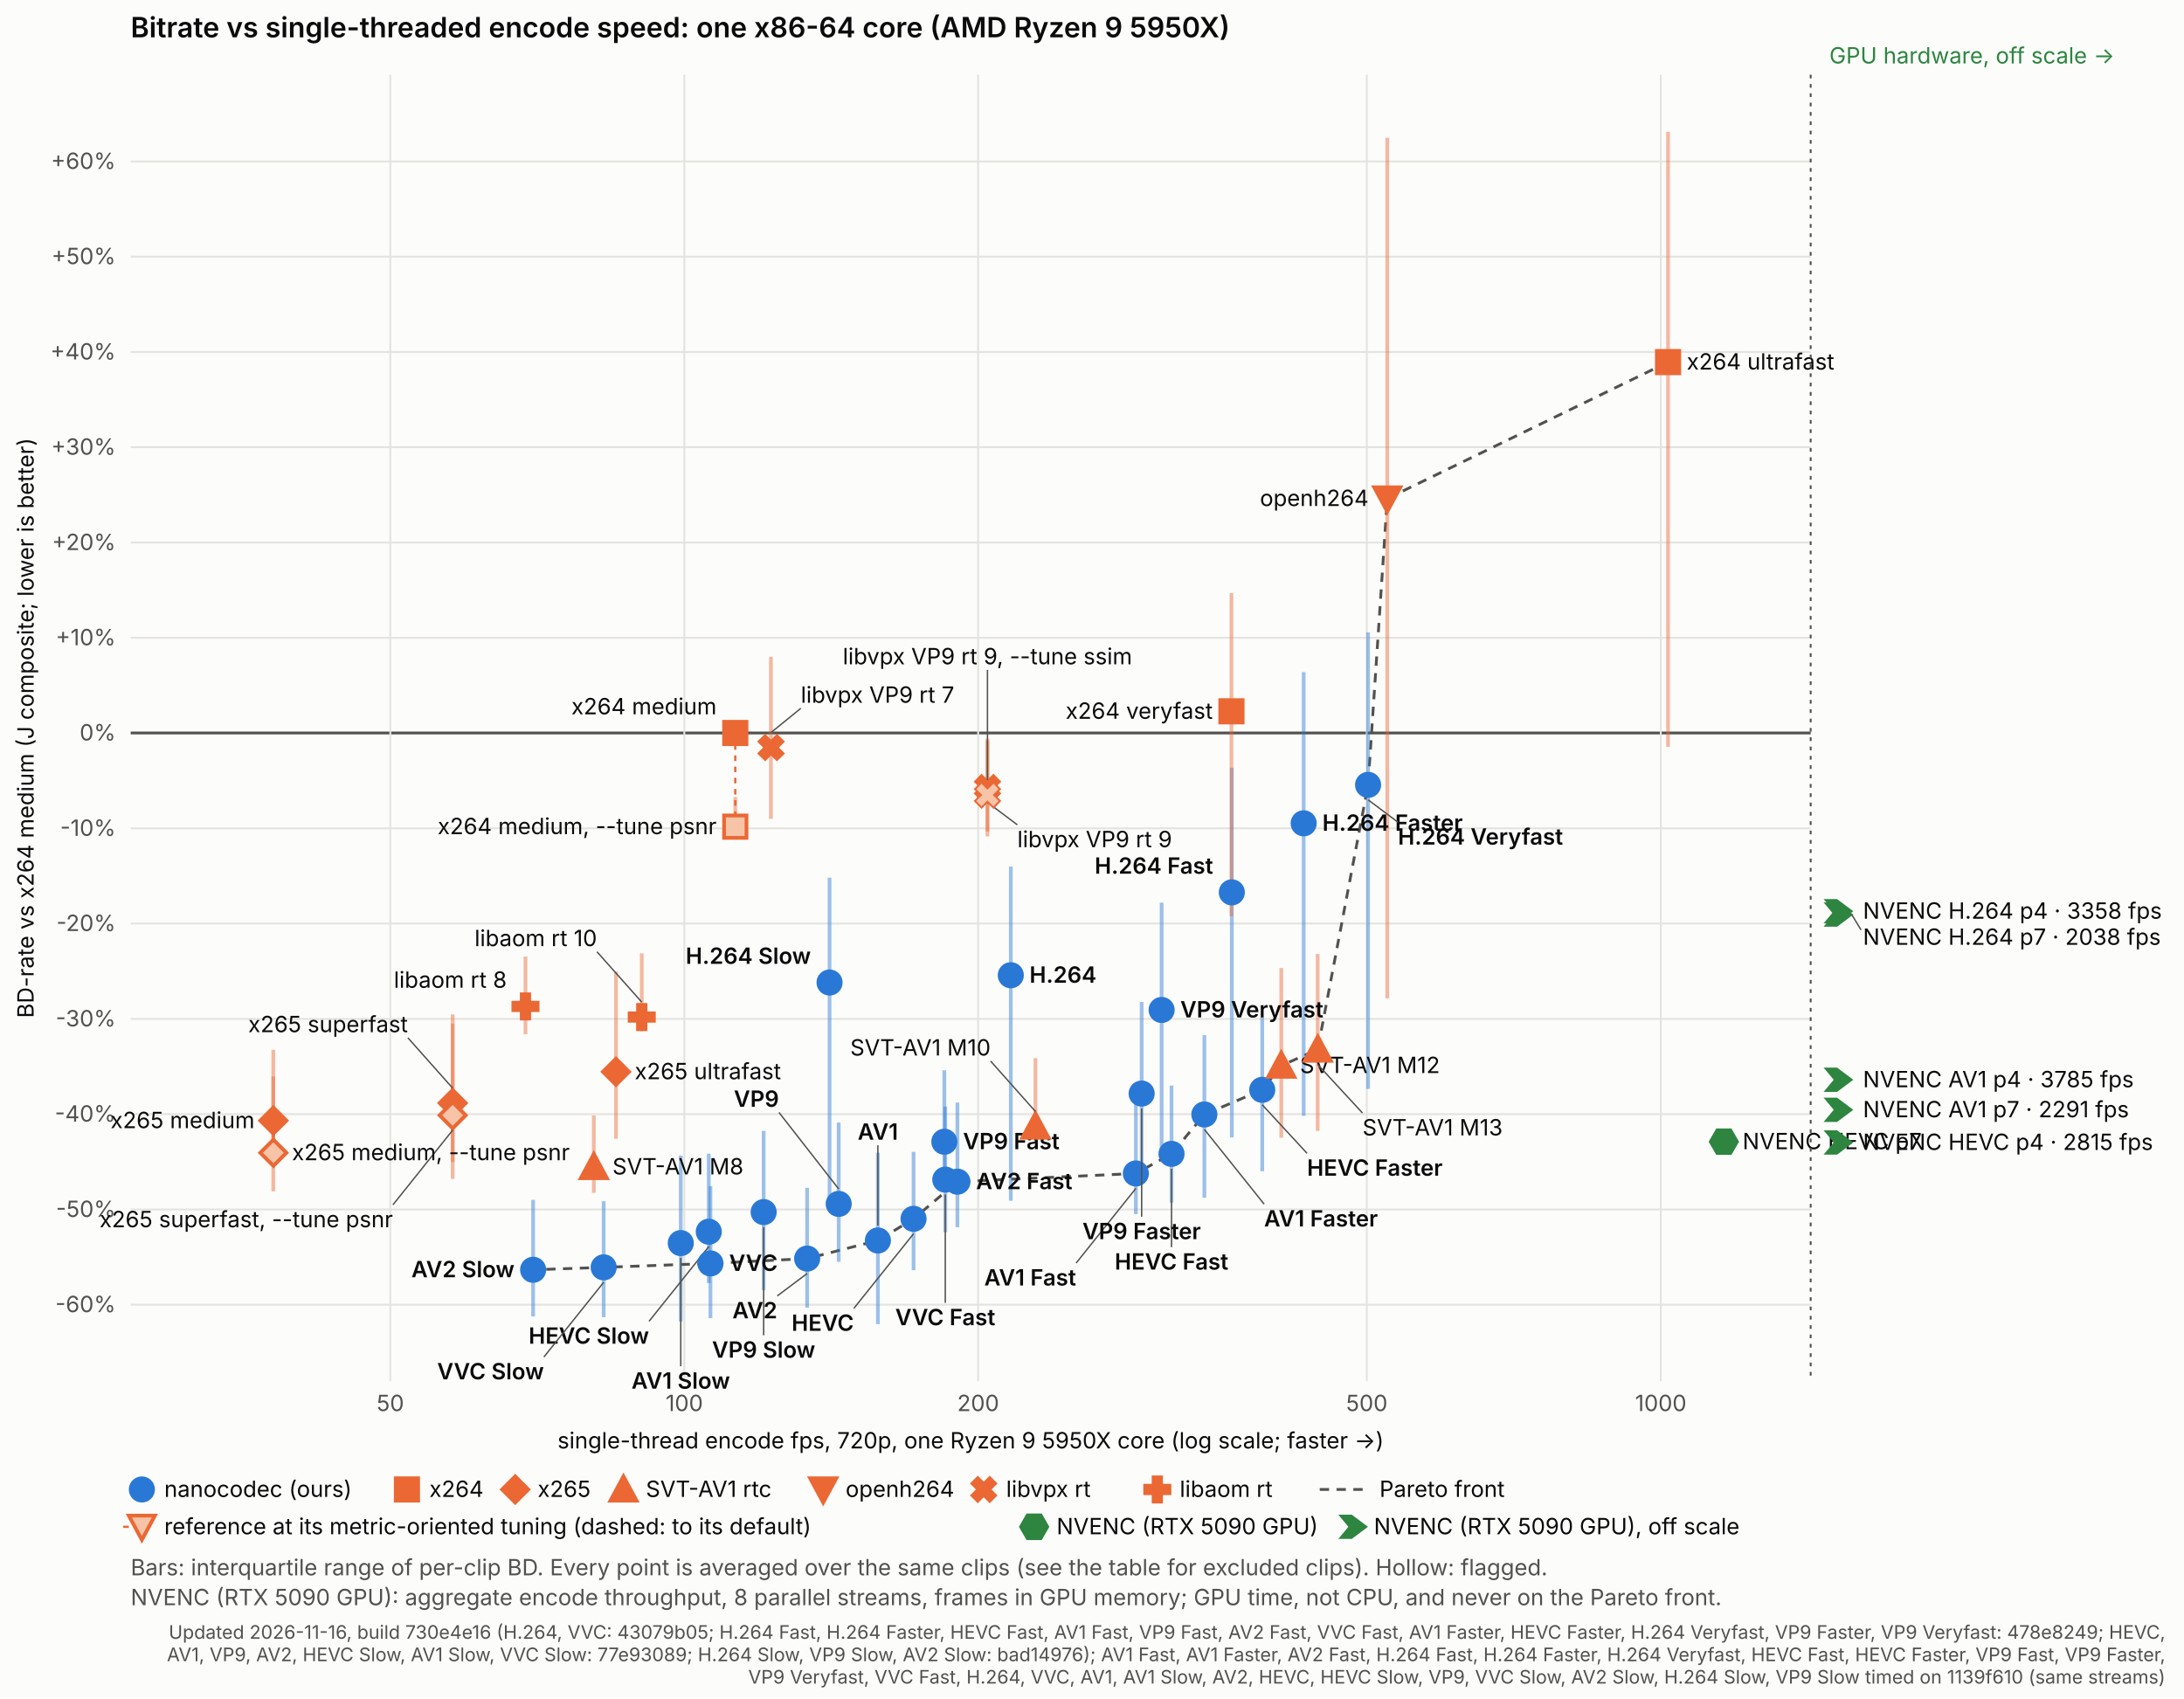
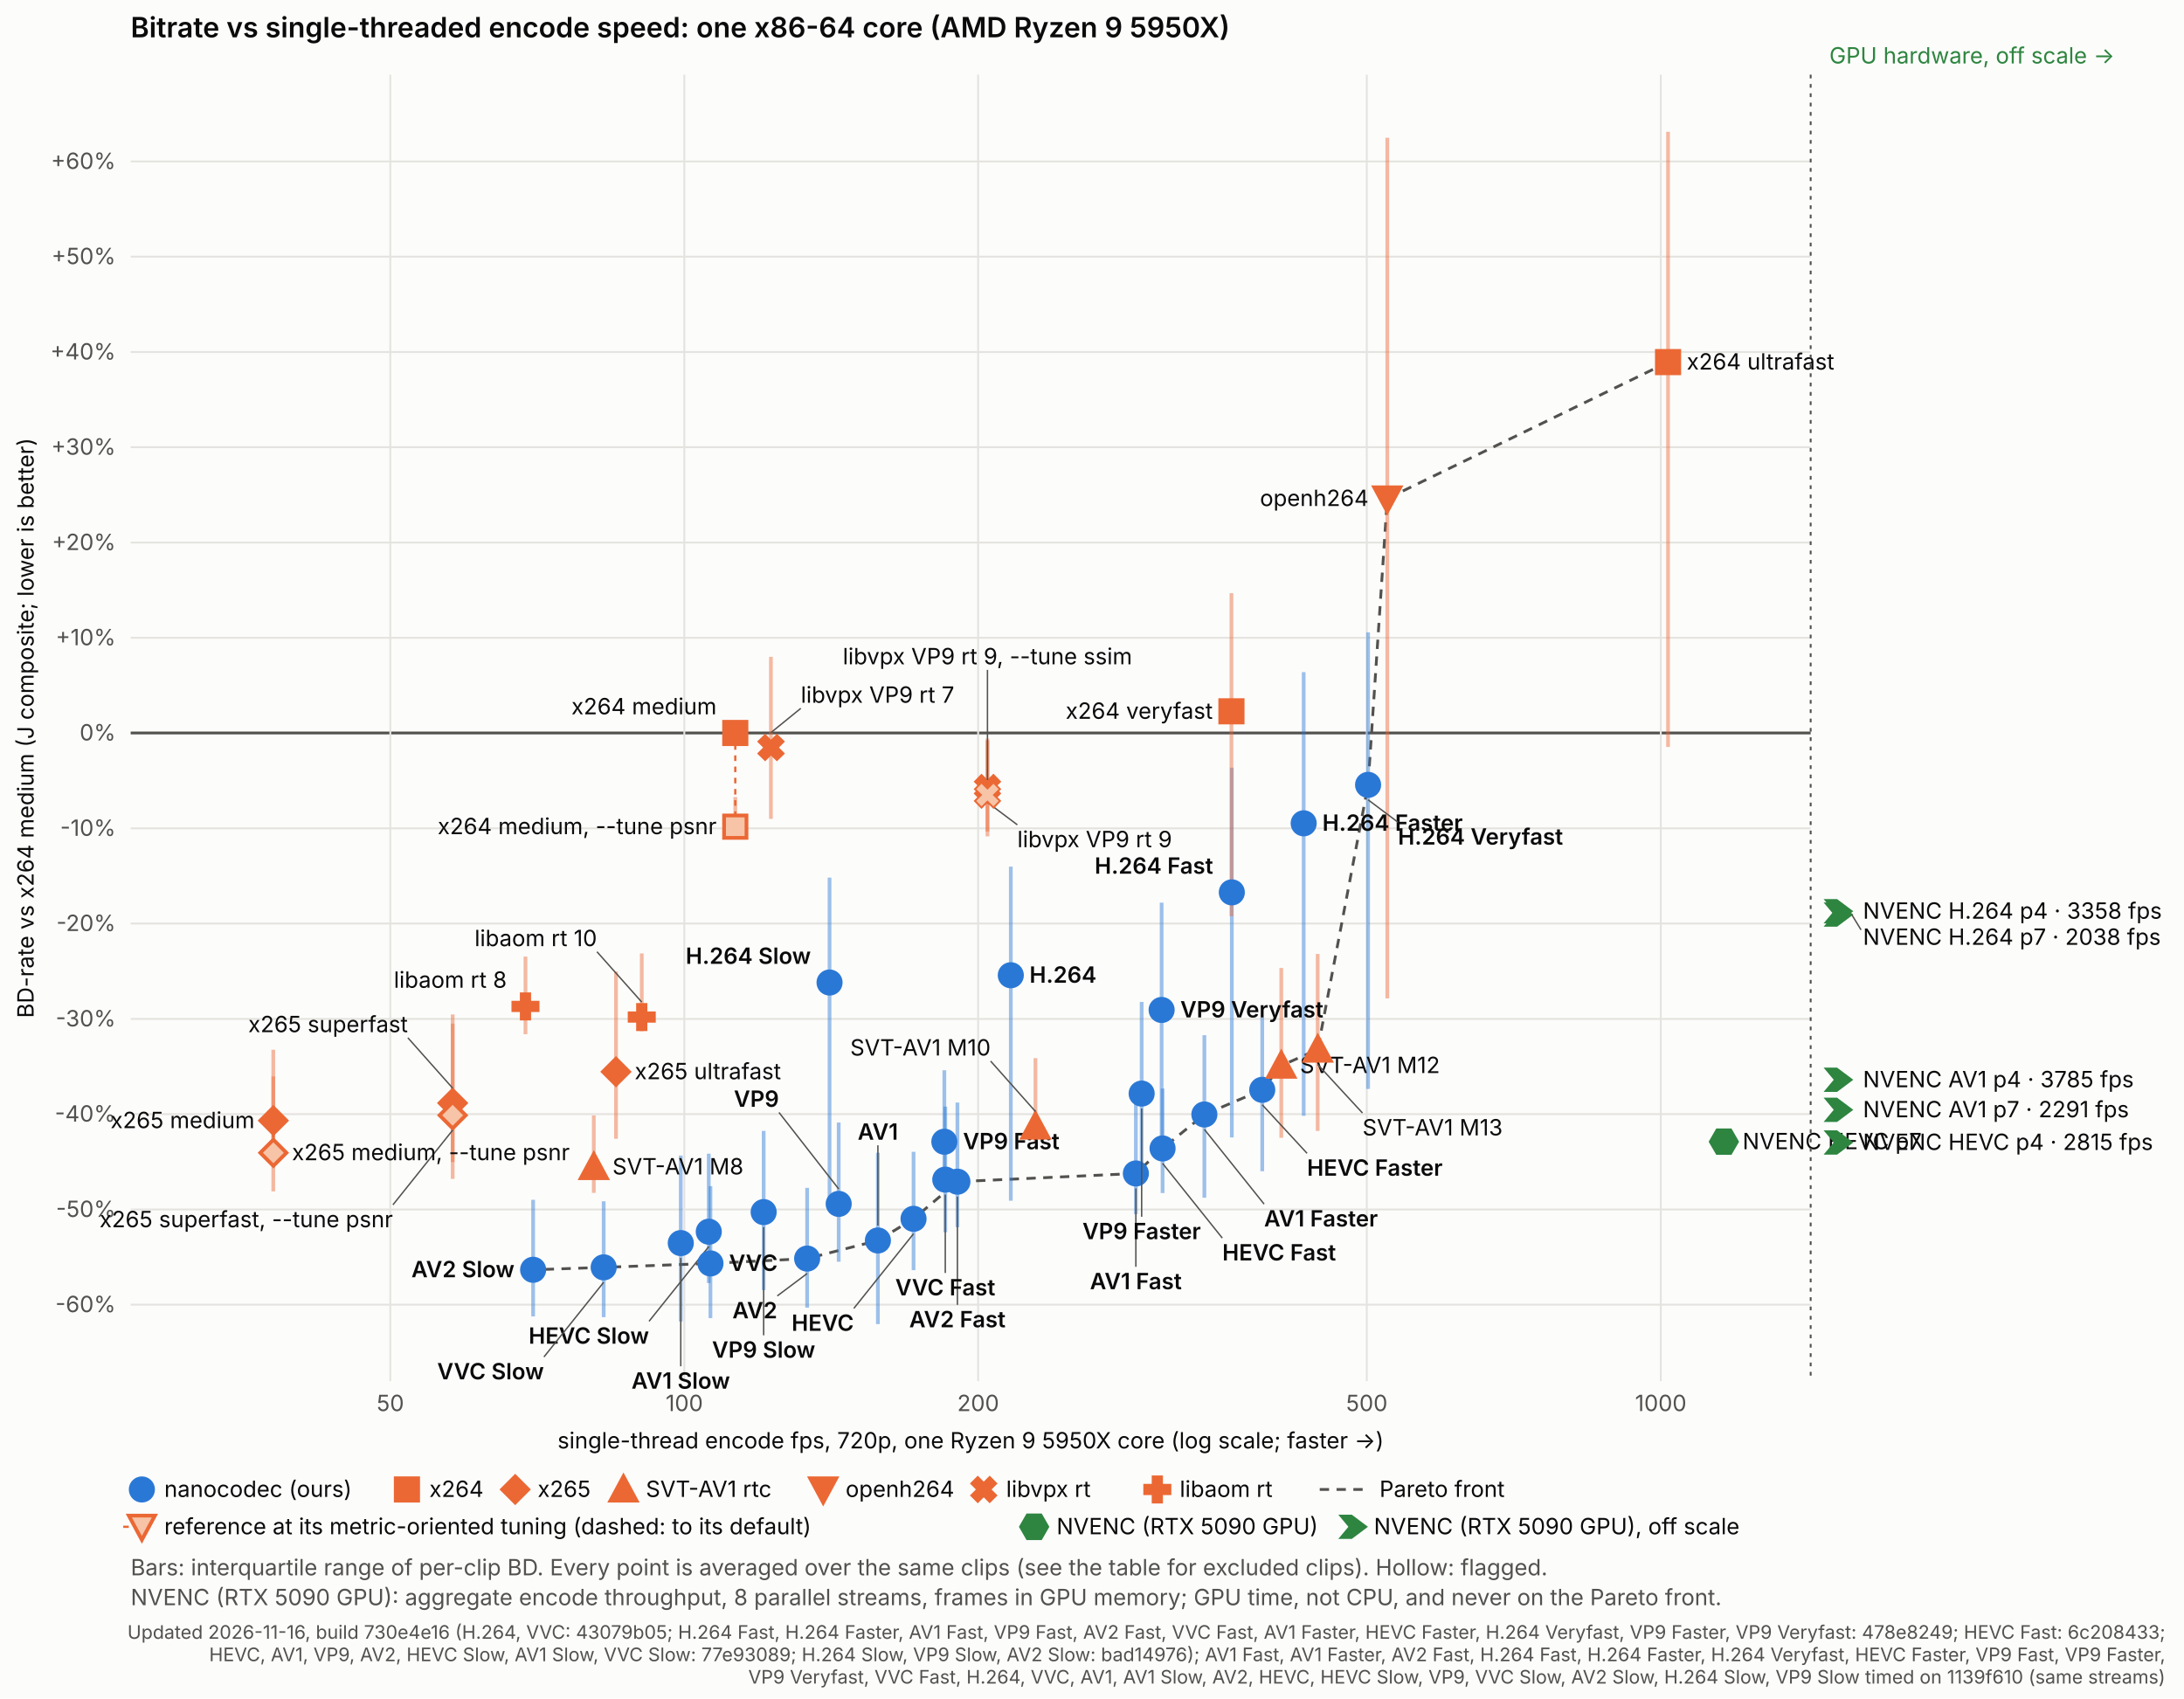
<svg xmlns="http://www.w3.org/2000/svg" viewBox="0 0 1170 910" width="1170" height="910" font-family="system-ui, -apple-system, Segoe UI, sans-serif" font-size="12">
  <rect width="1170" height="910" fill="#fcfcfb" />
  <text x="70" y="20" font-size="15" font-weight="600" fill="#0b0b0b">Bitrate vs single-threaded encode speed: one x86-64 core (AMD Ryzen 9 5950X)</text>
  <text x="70" y="35" fill="#52514e" />
  <line x1="70" x2="970" y1="699.0" y2="699.0" stroke="#e4e3df" stroke-width="1" />
  <text x="62" y="703.0" text-anchor="end" fill="#52514e">-60%</text>
  <line x1="70" x2="970" y1="648.0" y2="648.0" stroke="#e4e3df" stroke-width="1" />
  <text x="62" y="652.0" text-anchor="end" fill="#52514e">-50%</text>
  <line x1="70" x2="970" y1="596.9" y2="596.9" stroke="#e4e3df" stroke-width="1" />
  <text x="62" y="600.9" text-anchor="end" fill="#52514e">-40%</text>
  <line x1="70" x2="970" y1="545.9" y2="545.9" stroke="#e4e3df" stroke-width="1" />
  <text x="62" y="549.9" text-anchor="end" fill="#52514e">-30%</text>
  <line x1="70" x2="970" y1="494.8" y2="494.8" stroke="#e4e3df" stroke-width="1" />
  <text x="62" y="498.8" text-anchor="end" fill="#52514e">-20%</text>
  <line x1="70" x2="970" y1="443.8" y2="443.8" stroke="#e4e3df" stroke-width="1" />
  <text x="62" y="447.8" text-anchor="end" fill="#52514e">-10%</text>
  <line x1="70" x2="970" y1="392.7" y2="392.7" stroke="#52514e" stroke-width="1.5" />
  <text x="62" y="396.7" text-anchor="end" fill="#52514e">0%</text>
  <line x1="70" x2="970" y1="341.7" y2="341.7" stroke="#e4e3df" stroke-width="1" />
  <text x="62" y="345.7" text-anchor="end" fill="#52514e">+10%</text>
  <line x1="70" x2="970" y1="290.7" y2="290.7" stroke="#e4e3df" stroke-width="1" />
  <text x="62" y="294.7" text-anchor="end" fill="#52514e">+20%</text>
  <line x1="70" x2="970" y1="239.6" y2="239.6" stroke="#e4e3df" stroke-width="1" />
  <text x="62" y="243.6" text-anchor="end" fill="#52514e">+30%</text>
  <line x1="70" x2="970" y1="188.6" y2="188.6" stroke="#e4e3df" stroke-width="1" />
  <text x="62" y="192.6" text-anchor="end" fill="#52514e">+40%</text>
  <line x1="70" x2="970" y1="137.5" y2="137.5" stroke="#e4e3df" stroke-width="1" />
  <text x="62" y="141.5" text-anchor="end" fill="#52514e">+50%</text>
  <line x1="70" x2="970" y1="86.5" y2="86.5" stroke="#e4e3df" stroke-width="1" />
  <text x="62" y="90.5" text-anchor="end" fill="#52514e">+60%</text>
  <line x1="209.1" x2="209.1" y1="40" y2="740" stroke="#e4e3df" />
  <text x="209.1" y="756" text-anchor="middle" fill="#52514e">50</text>
  <line x1="366.6" x2="366.6" y1="40" y2="740" stroke="#e4e3df" />
  <text x="366.6" y="756" text-anchor="middle" fill="#52514e">100</text>
  <line x1="524.0" x2="524.0" y1="40" y2="740" stroke="#e4e3df" />
  <text x="524.0" y="756" text-anchor="middle" fill="#52514e">200</text>
  <line x1="732.2" x2="732.2" y1="40" y2="740" stroke="#e4e3df" />
  <text x="732.2" y="756" text-anchor="middle" fill="#52514e">500</text>
  <line x1="889.7" x2="889.7" y1="40" y2="740" stroke="#e4e3df" />
  <text x="889.7" y="756" text-anchor="middle" fill="#52514e">1000</text>
  <text x="520.0" y="776" text-anchor="middle" fill="#0b0b0b">single-thread encode fps, 720p, one Ryzen 9 5950X core (log scale; faster →)</text>
  <text transform="translate(18,390.0) rotate(-90)" text-anchor="middle" fill="#0b0b0b">BD-rate vs x264 medium (J composite; lower is better)</text>
-   <polyline points="893.6,194.0 743.2,267.1 732.9,420.5 705.9,562.3 686.4,570.9 676.2,583.9 645.2,597.1 627.6,618.2 608.5,628.7 512.9,633.1 489.4,653.0 470.3,664.6 432.4,674.3 380.6,676.9 323.4,679.0 285.6,680.3" fill="none" stroke="#52514e" stroke-width="1.5" stroke-dasharray="5 4" />
+   <polyline points="893.6,194.0 743.2,267.1 732.9,420.5 705.9,562.3 686.4,570.9 676.2,583.9 645.2,597.1 622.8,615.3 608.5,628.7 512.9,633.1 489.4,653.0 470.3,664.6 432.4,674.3 380.6,676.9 323.4,679.0 285.6,680.3" fill="none" stroke="#52514e" stroke-width="1.5" stroke-dasharray="5 4" />
  <line x1="393.9" y1="392.7" x2="393.9" y2="442.9" stroke="#eb6834" stroke-width="1.2" stroke-dasharray="3 3" />
  <line x1="242.5" y1="591.0" x2="242.5" y2="597.5" stroke="#eb6834" stroke-width="1.2" stroke-dasharray="3 3" />
  <line x1="146.4" y1="600.4" x2="146.4" y2="617.6" stroke="#eb6834" stroke-width="1.2" stroke-dasharray="3 3" />
  <line x1="529.0" y1="421.9" x2="529.0" y2="425.9" stroke="#eb6834" stroke-width="1.2" stroke-dasharray="3 3" />
  <line x1="393.9" x2="393.9" y1="392.7" y2="392.7" stroke="#eb6834" stroke-opacity="0.45" stroke-width="2" />
  <line x1="444.4" x2="444.4" y1="644.6" y2="470.2" stroke="#2a78d6" stroke-opacity="0.45" stroke-width="2" />
  <line x1="541.5" x2="541.5" y1="643.3" y2="464.3" stroke="#2a78d6" stroke-opacity="0.45" stroke-width="2" />
  <line x1="659.9" x2="659.9" y1="609.4" y2="411.3" stroke="#2a78d6" stroke-opacity="0.45" stroke-width="2" />
  <line x1="698.4" x2="698.4" y1="597.8" y2="360.1" stroke="#2a78d6" stroke-opacity="0.45" stroke-width="2" />
  <line x1="732.9" x2="732.9" y1="583.4" y2="338.8" stroke="#2a78d6" stroke-opacity="0.45" stroke-width="2" />
  <line x1="379.7" x2="379.7" y1="687.4" y2="618.1" stroke="#2a78d6" stroke-opacity="0.45" stroke-width="2" />
  <line x1="489.4" x2="489.4" y1="680.5" y2="617.1" stroke="#2a78d6" stroke-opacity="0.45" stroke-width="2" />
-   <line x1="627.6" x2="627.6" y1="644.3" y2="581.6" stroke="#2a78d6" stroke-opacity="0.45" stroke-width="2" />
+   <line x1="622.8" x2="622.8" y1="639.2" y2="583.2" stroke="#2a78d6" stroke-opacity="0.45" stroke-width="2" />
  <line x1="676.2" x2="676.2" y1="627.5" y2="545.0" stroke="#2a78d6" stroke-opacity="0.45" stroke-width="2" />
  <line x1="364.7" x2="364.7" y1="708.0" y2="619.1" stroke="#2a78d6" stroke-opacity="0.45" stroke-width="2" />
  <line x1="470.3" x2="470.3" y1="709.4" y2="617.6" stroke="#2a78d6" stroke-opacity="0.45" stroke-width="2" />
  <line x1="608.5" x2="608.5" y1="650.5" y2="581.3" stroke="#2a78d6" stroke-opacity="0.45" stroke-width="2" />
  <line x1="645.2" x2="645.2" y1="641.7" y2="554.6" stroke="#2a78d6" stroke-opacity="0.45" stroke-width="2" />
  <line x1="409.1" x2="409.1" y1="691.2" y2="605.9" stroke="#2a78d6" stroke-opacity="0.45" stroke-width="2" />
  <line x1="449.3" x2="449.3" y1="676.0" y2="601.4" stroke="#2a78d6" stroke-opacity="0.45" stroke-width="2" />
  <line x1="505.9" x2="505.9" y1="636.0" y2="573.4" stroke="#2a78d6" stroke-opacity="0.45" stroke-width="2" />
  <line x1="611.6" x2="611.6" y1="623.4" y2="536.8" stroke="#2a78d6" stroke-opacity="0.45" stroke-width="2" />
  <line x1="622.3" x2="622.3" y1="617.2" y2="483.6" stroke="#2a78d6" stroke-opacity="0.45" stroke-width="2" />
  <line x1="285.6" x2="285.6" y1="705.3" y2="642.8" stroke="#2a78d6" stroke-opacity="0.45" stroke-width="2" />
  <line x1="432.4" x2="432.4" y1="700.6" y2="636.4" stroke="#2a78d6" stroke-opacity="0.45" stroke-width="2" />
  <line x1="512.9" x2="512.9" y1="657.5" y2="590.7" stroke="#2a78d6" stroke-opacity="0.45" stroke-width="2" />
  <line x1="323.4" x2="323.4" y1="705.7" y2="643.6" stroke="#2a78d6" stroke-opacity="0.45" stroke-width="2" />
  <line x1="380.6" x2="380.6" y1="706.2" y2="635.5" stroke="#2a78d6" stroke-opacity="0.45" stroke-width="2" />
  <line x1="506.4" x2="506.4" y1="660.2" y2="592.9" stroke="#2a78d6" stroke-opacity="0.45" stroke-width="2" />
  <line x1="743.2" x2="743.2" y1="534.9" y2="73.8" stroke="#eb6834" stroke-opacity="0.45" stroke-width="2" />
  <line x1="893.6" x2="893.6" y1="400.2" y2="70.6" stroke="#eb6834" stroke-opacity="0.45" stroke-width="2" />
  <line x1="659.7" x2="659.7" y1="490.9" y2="317.8" stroke="#eb6834" stroke-opacity="0.45" stroke-width="2" />
  <line x1="330.0" x2="330.0" y1="610.1" y2="520.5" stroke="#eb6834" stroke-opacity="0.45" stroke-width="2" />
  <line x1="242.5" x2="242.5" y1="622.6" y2="543.5" stroke="#eb6834" stroke-opacity="0.45" stroke-width="2" />
  <line x1="146.4" x2="146.4" y1="613.8" y2="562.4" stroke="#eb6834" stroke-opacity="0.45" stroke-width="2" />
  <line x1="318.1" x2="318.1" y1="639.1" y2="597.6" stroke="#eb6834" stroke-opacity="0.45" stroke-width="2" />
  <line x1="554.7" x2="554.7" y1="611.6" y2="566.9" stroke="#eb6834" stroke-opacity="0.45" stroke-width="2" />
  <line x1="686.4" x2="686.4" y1="609.6" y2="518.6" stroke="#eb6834" stroke-opacity="0.45" stroke-width="2" />
  <line x1="705.9" x2="705.9" y1="605.9" y2="511.1" stroke="#eb6834" stroke-opacity="0.45" stroke-width="2" />
  <line x1="413.0" x2="413.0" y1="438.7" y2="351.9" stroke="#eb6834" stroke-opacity="0.45" stroke-width="2" />
  <line x1="529.0" x2="529.0" y1="445.5" y2="396.7" stroke="#eb6834" stroke-opacity="0.45" stroke-width="2" />
  <line x1="281.5" x2="281.5" y1="554.1" y2="512.5" stroke="#eb6834" stroke-opacity="0.45" stroke-width="2" />
  <line x1="343.8" x2="343.8" y1="552.5" y2="510.8" stroke="#eb6834" stroke-opacity="0.45" stroke-width="2" />
  <line x1="393.9" x2="393.9" y1="445.3" y2="427.0" stroke="#eb6834" stroke-opacity="0.45" stroke-width="2" />
  <line x1="242.5" x2="242.5" y1="631.6" y2="548.4" stroke="#eb6834" stroke-opacity="0.45" stroke-width="2" />
  <line x1="146.4" x2="146.4" y1="638.3" y2="576.7" stroke="#eb6834" stroke-opacity="0.45" stroke-width="2" />
  <line x1="529.0" x2="529.0" y1="448.1" y2="395.7" stroke="#eb6834" stroke-opacity="0.45" stroke-width="2" />
  <g>
    <rect x="387.9" y="386.7" width="12" height="12" fill="#eb6834" stroke="#eb6834" stroke-width="2" />
  </g>
  <text x="383.9" y="382.7" text-anchor="end" fill="#0b0b0b">x264 medium</text>
  <g>
    <circle cx="444.4" cy="526.4" r="6" fill="#2a78d6" stroke="#2a78d6" stroke-width="2" />
  </g>
  <text x="434.4" y="516.4" text-anchor="end" fill="#0b0b0b" font-weight="600">H.264 Slow</text>
  <g>
    <circle cx="541.5" cy="522.5" r="6" fill="#2a78d6" stroke="#2a78d6" stroke-width="2" />
  </g>
  <text x="551.5" y="526.5" text-anchor="start" fill="#0b0b0b" font-weight="600">H.264</text>
  <g>
    <circle cx="659.9" cy="478.1" r="6" fill="#2a78d6" stroke="#2a78d6" stroke-width="2" />
  </g>
  <text x="649.9" y="468.1" text-anchor="end" fill="#0b0b0b" font-weight="600">H.264 Fast</text>
  <g>
    <circle cx="698.4" cy="441.1" r="6" fill="#2a78d6" stroke="#2a78d6" stroke-width="2" />
  </g>
  <text x="708.4" y="445.1" text-anchor="start" fill="#0b0b0b" font-weight="600">H.264 Faster</text>
  <g>
    <circle cx="732.9" cy="420.5" r="6" fill="#2a78d6" stroke="#2a78d6" stroke-width="2" />
  </g>
  <line x1="732.9" y1="428.5" x2="748.9" y2="440.5" stroke="#52514e" stroke-width="0.75" />
  <text x="748.9" y="452.5" text-anchor="start" fill="#0b0b0b" font-weight="600">H.264 Veryfast</text>
  <g>
    <circle cx="379.7" cy="659.9" r="6" fill="#2a78d6" stroke="#2a78d6" stroke-width="2" />
  </g>
  <line x1="379.7" y1="667.9" x2="347.7" y2="707.9" stroke="#52514e" stroke-width="0.75" />
  <text x="347.7" y="719.9" text-anchor="end" fill="#0b0b0b" font-weight="600">HEVC Slow</text>
  <g>
    <circle cx="489.4" cy="653.0" r="6" fill="#2a78d6" stroke="#2a78d6" stroke-width="2" />
  </g>
  <line x1="489.4" y1="661.0" x2="457.4" y2="701.0" stroke="#52514e" stroke-width="0.75" />
  <text x="457.4" y="713.0" text-anchor="end" fill="#0b0b0b" font-weight="600">HEVC</text>
  <g>
-     <circle cx="627.6" cy="618.2" r="6" fill="#2a78d6" stroke="#2a78d6" stroke-width="2" />
-   </g>
-   <line x1="627.6" y1="626.2" x2="627.6" y2="668.2" stroke="#52514e" stroke-width="0.75" />
-   <text x="627.6" y="680.2" text-anchor="middle" fill="#0b0b0b" font-weight="600">HEVC Fast</text>
+     <circle cx="622.8" cy="615.3" r="6" fill="#2a78d6" stroke="#2a78d6" stroke-width="2" />
+   </g>
+   <line x1="622.8" y1="623.3" x2="654.8" y2="663.3" stroke="#52514e" stroke-width="0.75" />
+   <text x="654.8" y="675.3" text-anchor="start" fill="#0b0b0b" font-weight="600">HEVC Fast</text>
  <g>
    <circle cx="676.2" cy="583.9" r="6" fill="#2a78d6" stroke="#2a78d6" stroke-width="2" />
  </g>
  <line x1="676.2" y1="591.9" x2="700.2" y2="617.9" stroke="#52514e" stroke-width="0.75" />
  <text x="700.2" y="629.9" text-anchor="start" fill="#0b0b0b" font-weight="600">HEVC Faster</text>
  <g>
    <circle cx="364.7" cy="666.0" r="6" fill="#2a78d6" stroke="#2a78d6" stroke-width="2" />
  </g>
  <line x1="364.7" y1="674.0" x2="364.7" y2="732.0" stroke="#52514e" stroke-width="0.75" />
  <text x="364.7" y="744.0" text-anchor="middle" fill="#0b0b0b" font-weight="600">AV1 Slow</text>
  <g>
    <circle cx="470.3" cy="664.6" r="6" fill="#2a78d6" stroke="#2a78d6" stroke-width="2" />
  </g>
  <line x1="470.3" y1="656.6" x2="470.3" y2="613.6" stroke="#52514e" stroke-width="0.75" />
  <text x="470.3" y="610.6" text-anchor="middle" fill="#0b0b0b" font-weight="600">AV1</text>
  <g>
    <circle cx="608.5" cy="628.7" r="6" fill="#2a78d6" stroke="#2a78d6" stroke-width="2" />
  </g>
-   <line x1="608.5" y1="636.7" x2="576.5" y2="676.7" stroke="#52514e" stroke-width="0.75" />
-   <text x="576.5" y="688.7" text-anchor="end" fill="#0b0b0b" font-weight="600">AV1 Fast</text>
+   <line x1="608.5" y1="636.7" x2="608.5" y2="678.7" stroke="#52514e" stroke-width="0.75" />
+   <text x="608.5" y="690.7" text-anchor="middle" fill="#0b0b0b" font-weight="600">AV1 Fast</text>
  <g>
    <circle cx="645.2" cy="597.1" r="6" fill="#2a78d6" stroke="#2a78d6" stroke-width="2" />
  </g>
  <line x1="645.2" y1="605.1" x2="677.2" y2="645.1" stroke="#52514e" stroke-width="0.75" />
  <text x="677.2" y="657.1" text-anchor="start" fill="#0b0b0b" font-weight="600">AV1 Faster</text>
  <g>
    <circle cx="409.1" cy="649.4" r="6" fill="#2a78d6" stroke="#2a78d6" stroke-width="2" />
  </g>
  <line x1="409.1" y1="657.4" x2="409.1" y2="715.4" stroke="#52514e" stroke-width="0.75" />
  <text x="409.1" y="727.4" text-anchor="middle" fill="#0b0b0b" font-weight="600">VP9 Slow</text>
  <g>
    <circle cx="449.3" cy="645.0" r="6" fill="#2a78d6" stroke="#2a78d6" stroke-width="2" />
  </g>
  <line x1="449.3" y1="637.0" x2="417.3" y2="596.0" stroke="#52514e" stroke-width="0.75" />
  <text x="417.3" y="593.0" text-anchor="end" fill="#0b0b0b" font-weight="600">VP9</text>
  <g>
    <circle cx="505.9" cy="611.7" r="6" fill="#2a78d6" stroke="#2a78d6" stroke-width="2" />
  </g>
  <text x="515.9" y="615.7" text-anchor="start" fill="#0b0b0b" font-weight="600">VP9 Fast</text>
  <g>
    <circle cx="611.6" cy="585.9" r="6" fill="#2a78d6" stroke="#2a78d6" stroke-width="2" />
  </g>
  <line x1="611.6" y1="593.9" x2="611.6" y2="651.9" stroke="#52514e" stroke-width="0.75" />
  <text x="611.6" y="663.9" text-anchor="middle" fill="#0b0b0b" font-weight="600">VP9 Faster</text>
  <g>
    <circle cx="622.3" cy="541.1" r="6" fill="#2a78d6" stroke="#2a78d6" stroke-width="2" />
  </g>
  <text x="632.3" y="545.1" text-anchor="start" fill="#0b0b0b" font-weight="600">VP9 Veryfast</text>
  <g>
    <circle cx="285.6" cy="680.3" r="6" fill="#2a78d6" stroke="#2a78d6" stroke-width="2" />
  </g>
  <text x="275.6" y="684.3" text-anchor="end" fill="#0b0b0b" font-weight="600">AV2 Slow</text>
  <g>
    <circle cx="432.4" cy="674.3" r="6" fill="#2a78d6" stroke="#2a78d6" stroke-width="2" />
  </g>
  <line x1="432.4" y1="682.3" x2="416.4" y2="694.3" stroke="#52514e" stroke-width="0.75" />
  <text x="416.4" y="706.3" text-anchor="end" fill="#0b0b0b" font-weight="600">AV2</text>
  <g>
    <circle cx="512.9" cy="633.1" r="6" fill="#2a78d6" stroke="#2a78d6" stroke-width="2" />
  </g>
-   <text x="522.9" y="637.1" text-anchor="start" fill="#0b0b0b" font-weight="600">AV2 Fast</text>
+   <line x1="512.9" y1="641.1" x2="512.9" y2="699.1" stroke="#52514e" stroke-width="0.75" />
+   <text x="512.9" y="711.1" text-anchor="middle" fill="#0b0b0b" font-weight="600">AV2 Fast</text>
  <g>
    <circle cx="323.4" cy="679.0" r="6" fill="#2a78d6" stroke="#2a78d6" stroke-width="2" />
  </g>
  <line x1="323.4" y1="687.0" x2="291.4" y2="727.0" stroke="#52514e" stroke-width="0.75" />
  <text x="291.4" y="739.0" text-anchor="end" fill="#0b0b0b" font-weight="600">VVC Slow</text>
  <g>
    <circle cx="380.6" cy="676.9" r="6" fill="#2a78d6" stroke="#2a78d6" stroke-width="2" />
  </g>
  <text x="390.6" y="680.9" text-anchor="start" fill="#0b0b0b" font-weight="600">VVC</text>
  <g>
    <circle cx="506.4" cy="632.0" r="6" fill="#2a78d6" stroke="#2a78d6" stroke-width="2" />
  </g>
-   <line x1="506.4" y1="640.0" x2="506.4" y2="698.0" stroke="#52514e" stroke-width="0.75" />
-   <text x="506.4" y="710.0" text-anchor="middle" fill="#0b0b0b" font-weight="600">VVC Fast</text>
+   <line x1="506.4" y1="640.0" x2="506.4" y2="682.0" stroke="#52514e" stroke-width="0.75" />
+   <text x="506.4" y="694.0" text-anchor="middle" fill="#0b0b0b" font-weight="600">VVC Fast</text>
  <g>
    <polygon points="743.171,274.072 750.171,261.072 736.171,261.072" fill="#eb6834" stroke="#eb6834" stroke-width="2" />
  </g>
  <text x="733.2" y="271.1" text-anchor="end" fill="#0b0b0b">openh264</text>
  <g>
    <rect x="887.6" y="188.0" width="12" height="12" fill="#eb6834" stroke="#eb6834" stroke-width="2" />
  </g>
  <text x="903.6" y="198.0" text-anchor="start" fill="#0b0b0b">x264 ultrafast</text>
  <g>
    <rect x="653.7" y="375.1" width="12" height="12" fill="#eb6834" stroke="#eb6834" stroke-width="2" />
  </g>
  <text x="649.7" y="385.1" text-anchor="end" fill="#0b0b0b">x264 veryfast</text>
  <g>
    <polygon points="329.978,567.211 336.978,574.211 329.978,581.211 322.978,574.211" fill="#eb6834" stroke="#eb6834" stroke-width="2" />
  </g>
  <text x="340.0" y="578.2" text-anchor="start" fill="#0b0b0b">x265 ultrafast</text>
  <g>
    <polygon points="242.489,583.979 249.489,590.979 242.489,597.979 235.489,590.979" fill="#eb6834" stroke="#eb6834" stroke-width="2" />
  </g>
  <line x1="242.5" y1="583.0" x2="218.5" y2="556.0" stroke="#52514e" stroke-width="0.75" />
  <text x="218.5" y="553.0" text-anchor="end" fill="#0b0b0b">x265 superfast</text>
  <g>
    <polygon points="146.449,593.371 153.449,600.371 146.449,607.371 139.449,600.371" fill="#eb6834" stroke="#eb6834" stroke-width="2" />
  </g>
  <text x="136.4" y="604.4" text-anchor="end" fill="#0b0b0b">x265 medium</text>
  <g>
    <polygon points="318.125,618.237 325.125,631.237 311.125,631.237" fill="#eb6834" stroke="#eb6834" stroke-width="2" />
  </g>
  <text x="328.1" y="629.2" text-anchor="start" fill="#0b0b0b">SVT-AV1 M8</text>
  <g>
    <polygon points="554.706,596.55 561.706,609.55 547.706,609.55" fill="#eb6834" stroke="#eb6834" stroke-width="2" />
  </g>
  <line x1="554.7" y1="595.5" x2="530.7" y2="568.5" stroke="#52514e" stroke-width="0.75" />
  <text x="530.7" y="565.5" text-anchor="end" fill="#0b0b0b">SVT-AV1 M10</text>
  <g>
    <polygon points="686.399,563.927 693.399,576.927 679.399,576.927" fill="#eb6834" stroke="#eb6834" stroke-width="2" />
  </g>
  <text x="696.4" y="574.9" text-anchor="start" fill="#0b0b0b">SVT-AV1 M12</text>
  <g>
    <polygon points="705.948,555.336 712.948,568.336 698.948,568.336" fill="#eb6834" stroke="#eb6834" stroke-width="2" />
  </g>
  <line x1="705.9" y1="570.3" x2="729.9" y2="596.3" stroke="#52514e" stroke-width="0.75" />
  <text x="729.9" y="608.3" text-anchor="start" fill="#0b0b0b">SVT-AV1 M13</text>
  <g>
    <polygon points="416.2,393.8 419.8,397.3 416.6,400.5 419.8,403.7 416.2,407.2 413.0,404.1 409.9,407.2 406.3,403.7 409.5,400.5 406.3,397.3 409.9,393.8 413.0,397.0" fill="#eb6834" stroke="#eb6834" stroke-width="1" />
  </g>
  <line x1="413.0" y1="392.5" x2="429.0" y2="379.5" stroke="#52514e" stroke-width="0.75" />
  <text x="429.0" y="376.5" text-anchor="start" fill="#0b0b0b">libvpx VP9 rt 7</text>
  <g>
    <polygon points="532.2,415.2 535.7,418.8 532.5,421.9 535.7,425.1 532.2,428.7 529.0,425.5 525.8,428.7 522.3,425.1 525.5,421.9 522.3,418.8 525.8,415.2 529.0,418.4" fill="#eb6834" stroke="#eb6834" stroke-width="1" />
  </g>
  <line x1="529.0" y1="429.9" x2="545.0" y2="441.9" stroke="#52514e" stroke-width="0.75" />
  <text x="545.0" y="453.9" text-anchor="start" fill="#0b0b0b">libvpx VP9 rt 9</text>
  <g>
    <polygon points="279.0,532.2 284.0,532.2 284.0,536.7 288.5,536.7 288.5,541.7 284.0,541.7 284.0,546.2 279.0,546.2 279.0,541.7 274.5,541.7 274.5,536.7 279.0,536.7" fill="#eb6834" stroke="#eb6834" stroke-width="1" />
  </g>
  <text x="271.5" y="529.2" text-anchor="end" fill="#0b0b0b">libaom rt 8</text>
  <g>
    <polygon points="341.3,537.9 346.3,537.9 346.3,542.4 350.8,542.4 350.8,547.4 346.3,547.4 346.3,551.9 341.3,551.9 341.3,547.4 336.8,547.4 336.8,542.4 341.3,542.4" fill="#eb6834" stroke="#eb6834" stroke-width="1" />
  </g>
  <line x1="343.8" y1="536.9" x2="319.8" y2="509.9" stroke="#52514e" stroke-width="0.75" />
  <text x="319.8" y="506.9" text-anchor="end" fill="#0b0b0b">libaom rt 10</text>
  <g>
    <rect x="387.9" y="436.9" width="12" height="12" fill="#f7c4a8" stroke="#eb6834" stroke-width="2" />
  </g>
  <text x="383.9" y="446.9" text-anchor="end" fill="#0b0b0b">x264 medium, --tune psnr</text>
  <g>
    <polygon points="242.489,590.525 249.489,597.525 242.489,604.525 235.489,597.525" fill="#f7c4a8" stroke="#eb6834" stroke-width="2" />
  </g>
  <line x1="242.5" y1="605.5" x2="210.5" y2="645.5" stroke="#52514e" stroke-width="0.75" />
  <text x="210.5" y="657.5" text-anchor="end" fill="#0b0b0b">x265 superfast, --tune psnr</text>
  <g>
    <polygon points="146.449,610.622 153.449,617.622 146.449,624.622 139.449,617.622" fill="#f7c4a8" stroke="#eb6834" stroke-width="2" />
  </g>
  <text x="156.4" y="621.6" text-anchor="start" fill="#0b0b0b">x265 medium, --tune psnr</text>
  <g>
    <polygon points="532.2,419.2 535.7,422.8 532.5,425.9 535.7,429.1 532.2,432.7 529.0,429.5 525.8,432.7 522.3,429.1 525.5,425.9 522.3,422.8 525.8,419.2 529.0,422.4" fill="#f7c4a8" stroke="#eb6834" stroke-width="1" />
  </g>
  <line x1="529.0" y1="417.9" x2="529.0" y2="358.9" stroke="#52514e" stroke-width="0.75" />
  <text x="529.0" y="355.9" text-anchor="middle" fill="#0b0b0b">libvpx VP9 rt 9, --tune ssim</text>
  <g>
    <polygon points="930.5,611.7 927.0,617.7 920.0,617.7 916.5,611.7 920.0,605.6 927.0,605.6" fill="#2e8540" stroke="#2e8540" stroke-width="2" />
  </g>
  <text x="933.5" y="615.7" text-anchor="start" fill="#0b0b0b">NVENC HEVC p7</text>
  <line x1="970" x2="970" y1="40" y2="740" stroke="#52514e" stroke-dasharray="2 3" />
  <text x="980" y="34" fill="#2e8540">GPU hardware, off scale →</text>
  <g>
    <polygon points="978.0,482.2 984.0,482.2 992.0,488.2 984.0,494.2 978.0,494.2 983.0,488.2" fill="#2e8540" stroke="#2e8540" />
  </g>
  <text x="998" y="492.2" fill="#0b0b0b">NVENC H.264 p4 · 3358 fps</text>
  <g>
    <polygon points="978.0,484.0 984.0,484.0 992.0,490.0 984.0,496.0 978.0,496.0 983.0,490.0" fill="#2e8540" stroke="#2e8540" />
  </g>
  <line x1="992" y1="490.0" x2="997" y2="498.2" stroke="#52514e" stroke-width="0.75" />
  <text x="998" y="506.2" fill="#0b0b0b">NVENC H.264 p7 · 2038 fps</text>
  <g>
    <polygon points="978.0,572.5 984.0,572.5 992.0,578.5 984.0,584.5 978.0,584.5 983.0,578.5" fill="#2e8540" stroke="#2e8540" />
  </g>
  <text x="998" y="582.5" fill="#0b0b0b">NVENC AV1 p4 · 3785 fps</text>
  <g>
    <polygon points="978.0,588.6 984.0,588.6 992.0,594.6 984.0,600.6 978.0,600.6 983.0,594.6" fill="#2e8540" stroke="#2e8540" />
  </g>
  <text x="998" y="598.6" fill="#0b0b0b">NVENC AV1 p7 · 2291 fps</text>
  <g>
    <polygon points="978.0,606.1 984.0,606.1 992.0,612.1 984.0,618.1 978.0,618.1 983.0,612.1" fill="#2e8540" stroke="#2e8540" />
  </g>
  <text x="998" y="616.1" fill="#0b0b0b">NVENC HEVC p4 · 2815 fps</text>
  <circle cx="76.0" cy="798.0" r="6" fill="#2a78d6" stroke="#2a78d6" stroke-width="2" />
  <text x="88" y="802" fill="#0b0b0b">nanocodec (ours)</text>
  <rect x="212.0" y="792.0" width="12" height="12" fill="#eb6834" stroke="#eb6834" stroke-width="2" />
  <text x="230" y="802" fill="#0b0b0b">x264</text>
  <polygon points="276,791 283,798 276,805 269,798" fill="#eb6834" stroke="#eb6834" stroke-width="2" />
  <text x="288" y="802" fill="#0b0b0b">x265</text>
  <polygon points="334,791 341,804 327,804" fill="#eb6834" stroke="#eb6834" stroke-width="2" />
  <text x="346" y="802" fill="#0b0b0b">SVT-AV1 rtc</text>
  <polygon points="441,805 448,792 434,792" fill="#eb6834" stroke="#eb6834" stroke-width="2" />
  <text x="453" y="802" fill="#0b0b0b">openh264</text>
  <polygon points="530.2,791.3 533.7,794.8 530.5,798.0 533.7,801.2 530.2,804.7 527.0,801.5 523.8,804.7 520.3,801.2 523.5,798.0 520.3,794.8 523.8,791.3 527.0,794.5" fill="#eb6834" stroke="#eb6834" stroke-width="1" />
  <text x="539" y="802" fill="#0b0b0b">libvpx rt</text>
  <polygon points="617.5,791.0 622.5,791.0 622.5,795.5 627.0,795.5 627.0,800.5 622.5,800.5 622.5,805.0 617.5,805.0 617.5,800.5 613.0,800.5 613.0,795.5 617.5,795.5" fill="#eb6834" stroke="#eb6834" stroke-width="1" />
  <text x="632" y="802" fill="#0b0b0b">libaom rt</text>
  <line x1="707" x2="733" y1="798" y2="798" stroke="#52514e" stroke-width="1.5" stroke-dasharray="5 4" />
  <text x="739" y="802" fill="#0b0b0b">Pareto front</text>
  <line x1="66" x2="76" y1="818" y2="818" stroke="#eb6834" stroke-width="1.2" stroke-dasharray="3 3" />
  <polygon points="76,825 83,812 69,812" fill="#f7c4a8" stroke="#eb6834" stroke-width="2" />
  <text x="88" y="822" fill="#0b0b0b">reference at its metric-oriented tuning (dashed: to its default)</text>
  <polygon points="561.0,818.0 557.5,824.1 550.5,824.1 547.0,818.0 550.5,811.9 557.5,811.9" fill="#2e8540" stroke="#2e8540" stroke-width="2" />
  <text x="566" y="822" fill="#0b0b0b">NVENC (RTX 5090 GPU)</text>
  <polygon points="718.0,812.0 724.0,812.0 732.0,818.0 724.0,824.0 718.0,824.0 723.0,818.0" fill="#2e8540" stroke="#2e8540" />
  <text x="736" y="822" fill="#0b0b0b">NVENC (RTX 5090 GPU), off scale</text>
  <text x="70" y="844" fill="#52514e">Bars: interquartile range of per-clip BD. Every point is averaged over the same clips (see the table for excluded clips). Hollow: flagged.</text>
  <text x="70" y="860" fill="#52514e">NVENC (RTX 5090 GPU): aggregate encode throughput, 8 parallel streams, frames in GPU memory; GPU time, not CPU, and never on the Pareto front.</text>
-   <text x="1160" y="878" font-size="10" text-anchor="end" fill="#52514e">Updated 2026-11-16, build 730e4e16 (H.264, VVC: 43079b05; H.264 Fast, H.264 Faster, HEVC Fast, AV1 Fast, VP9 Fast, AV2 Fast, VVC Fast, AV1 Faster, HEVC Faster, H.264 Veryfast, VP9 Faster, VP9 Veryfast: 478e8249; HEVC,</text>
-   <text x="1160" y="890" font-size="10" text-anchor="end" fill="#52514e">AV1, VP9, AV2, HEVC Slow, AV1 Slow, VVC Slow: 77e93089; H.264 Slow, VP9 Slow, AV2 Slow: bad14976); AV1 Fast, AV1 Faster, AV2 Fast, H.264 Fast, H.264 Faster, H.264 Veryfast, HEVC Fast, HEVC Faster, VP9 Fast, VP9 Faster,</text>
+   <text x="1160" y="878" font-size="10" text-anchor="end" fill="#52514e">Updated 2026-11-16, build 730e4e16 (H.264, VVC: 43079b05; H.264 Fast, H.264 Faster, AV1 Fast, VP9 Fast, AV2 Fast, VVC Fast, AV1 Faster, HEVC Faster, H.264 Veryfast, VP9 Faster, VP9 Veryfast: 478e8249; HEVC Fast: 6c208433;</text>
+   <text x="1160" y="890" font-size="10" text-anchor="end" fill="#52514e">HEVC, AV1, VP9, AV2, HEVC Slow, AV1 Slow, VVC Slow: 77e93089; H.264 Slow, VP9 Slow, AV2 Slow: bad14976); AV1 Fast, AV1 Faster, AV2 Fast, H.264 Fast, H.264 Faster, H.264 Veryfast, HEVC Faster, VP9 Fast, VP9 Faster,</text>
  <text x="1160" y="902" font-size="10" text-anchor="end" fill="#52514e">VP9 Veryfast, VVC Fast, H.264, VVC, AV1, AV1 Slow, AV2, HEVC, HEVC Slow, VP9, VVC Slow, AV2 Slow, H.264 Slow, VP9 Slow timed on 1139f610 (same streams)</text>
</svg>
